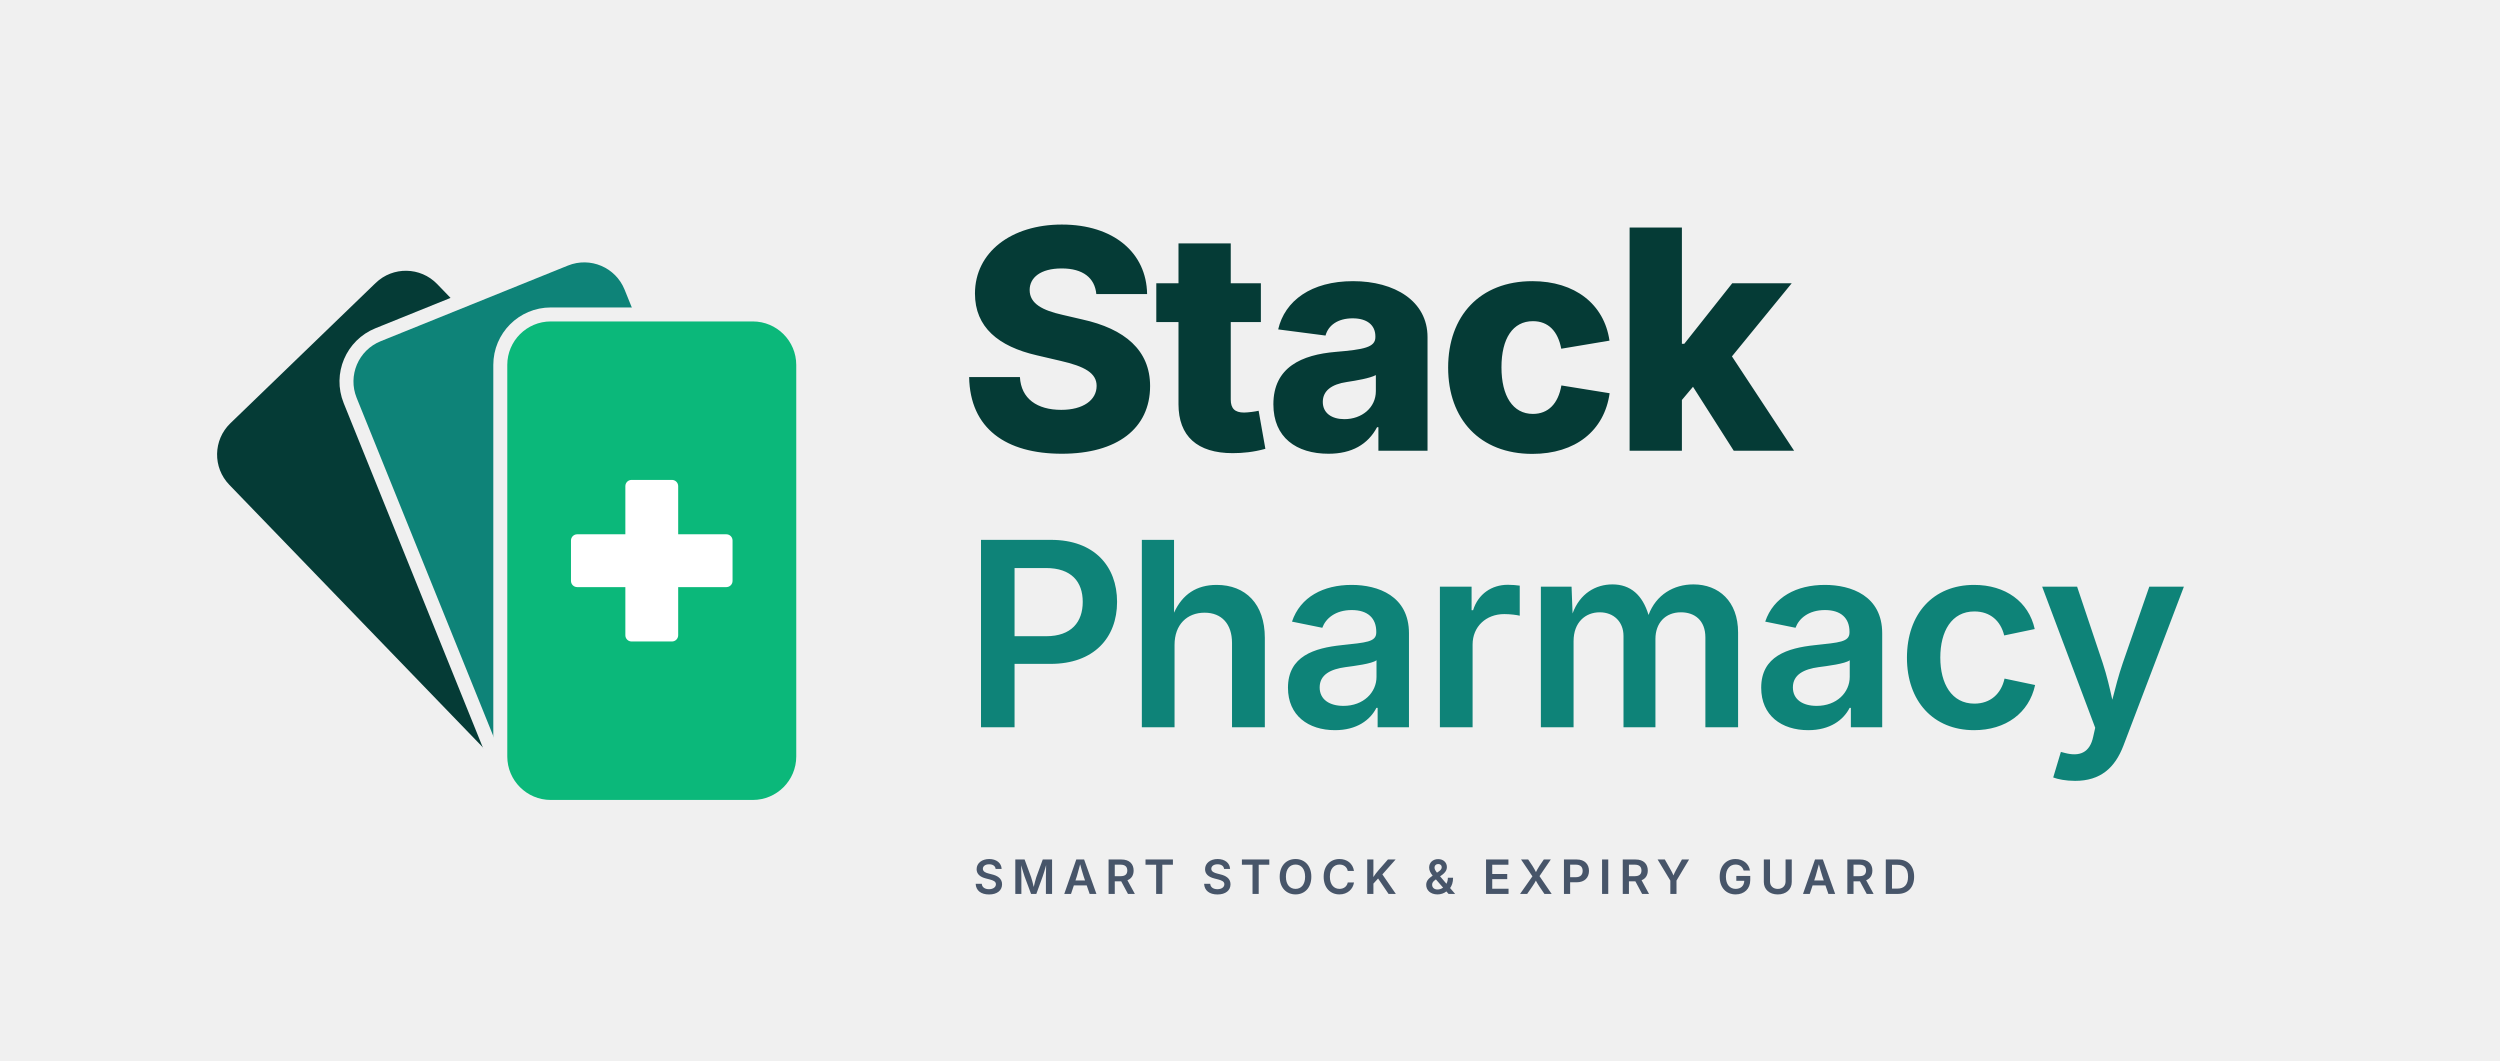
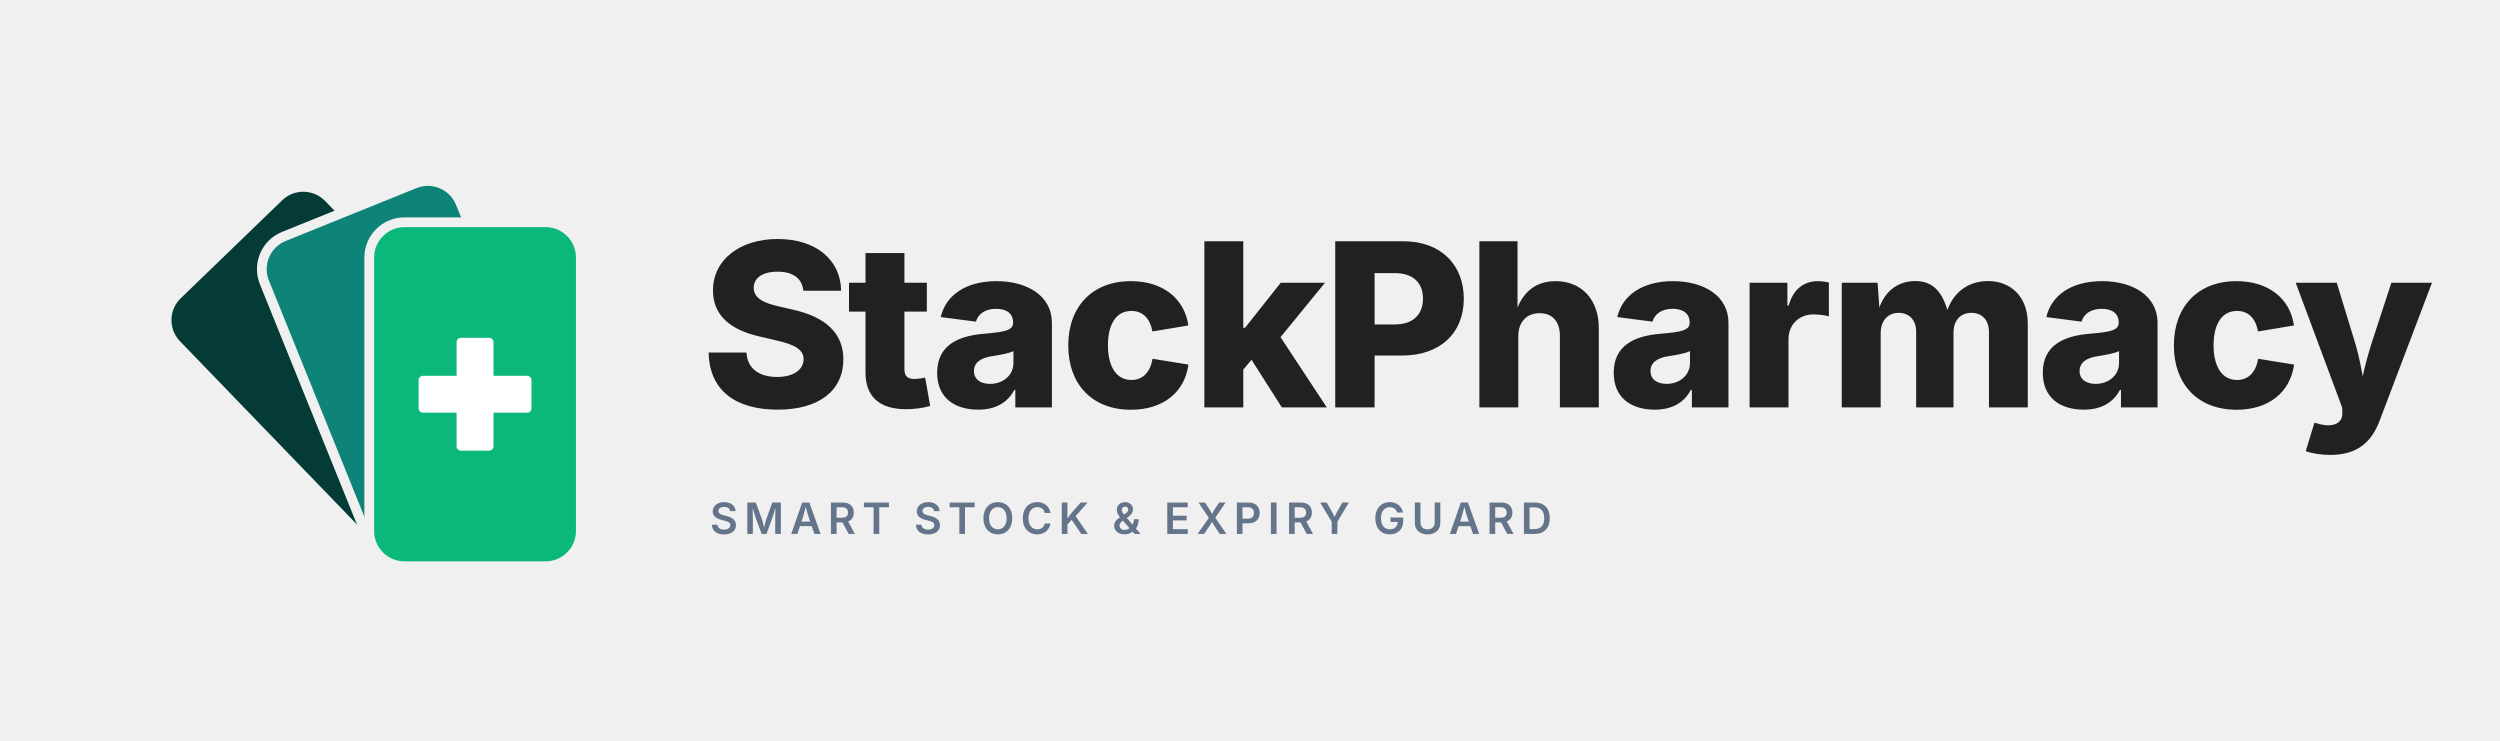
- <svg xmlns="http://www.w3.org/2000/svg" viewBox="0 0 1320 560" width="1320" height="560" fill="none">
-   <svg x="48" y="68" viewBox="0 0 512 512" width="420" height="420" fill="none" role="img" aria-label="StackPharmacy Logo">
+ <svg xmlns="http://www.w3.org/2000/svg" viewBox="0 0 1620 480" width="1620" height="480" fill="none">
+   <svg x="54" y="60" viewBox="0 0 512 512" width="360" height="360" fill="none" role="img" aria-label="StackPharmacy Logo">
    <defs>
      <mask id="sp-hl-cut-mid" maskUnits="userSpaceOnUse">
        <rect x="0" y="0" width="512" height="512" fill="#FFFFFF" />
        <rect x="246" y="114" width="186" height="308" rx="28" ry="28" fill="#000000" stroke="#000000" stroke-width="18" />
      </mask>
      <mask id="sp-hl-cut-back" maskUnits="userSpaceOnUse">
        <rect x="0" y="0" width="512" height="512" fill="#FFFFFF" />
        <g transform="rotate(-22 252 402)">
          <rect x="246" y="114" width="186" height="308" rx="28" ry="28" fill="#000000" stroke="#000000" stroke-width="18" />
        </g>
        <rect x="246" y="114" width="186" height="308" rx="28" ry="28" fill="#000000" stroke="#000000" stroke-width="18" />
      </mask>
    </defs>
    <g transform="translate(22 10)">
      <g mask="url(#sp-hl-cut-back)">
        <g transform="rotate(-44 252 402)">
          <rect x="246" y="114" width="186" height="308" rx="28" ry="28" fill="#053B36" />
        </g>
      </g>
      <g mask="url(#sp-hl-cut-mid)">
        <g transform="rotate(-22 252 402)">
          <rect x="246" y="114" width="186" height="308" rx="28" ry="28" fill="#0E8378" />
        </g>
      </g>
      <g>
        <rect x="246" y="114" width="186" height="308" rx="28" ry="28" fill="#0BB87A" />
      </g>
      <g fill="#FFFFFF">
        <rect x="287" y="251" width="104" height="34" rx="4" />
        <rect x="322" y="216" width="34" height="104" rx="4" />
      </g>
    </g>
  </svg>
  <g font-family="Segoe UI, Inter, Arial, sans-serif">
-     <text x="506" y="238" font-size="162" font-weight="800" letter-spacing="-4" fill="#053B36">Stack</text>
-     <text x="508" y="384" font-size="136" font-weight="600" letter-spacing="-2" fill="#0E8378">Pharmacy</text>
-     <text x="514" y="472" font-size="25" font-weight="600" letter-spacing="4" fill="#475569">SMART STOCK &amp; EXPIRY GUARD</text>
+     <text x="454" y="264" font-size="148" font-weight="800" letter-spacing="-3" fill="#212121">StackPharmacy</text>
+     <text x="460" y="346" font-size="28" font-weight="600" letter-spacing="4" fill="#64748B">SMART STOCK &amp; EXPIRY GUARD</text>
  </g>
</svg>
